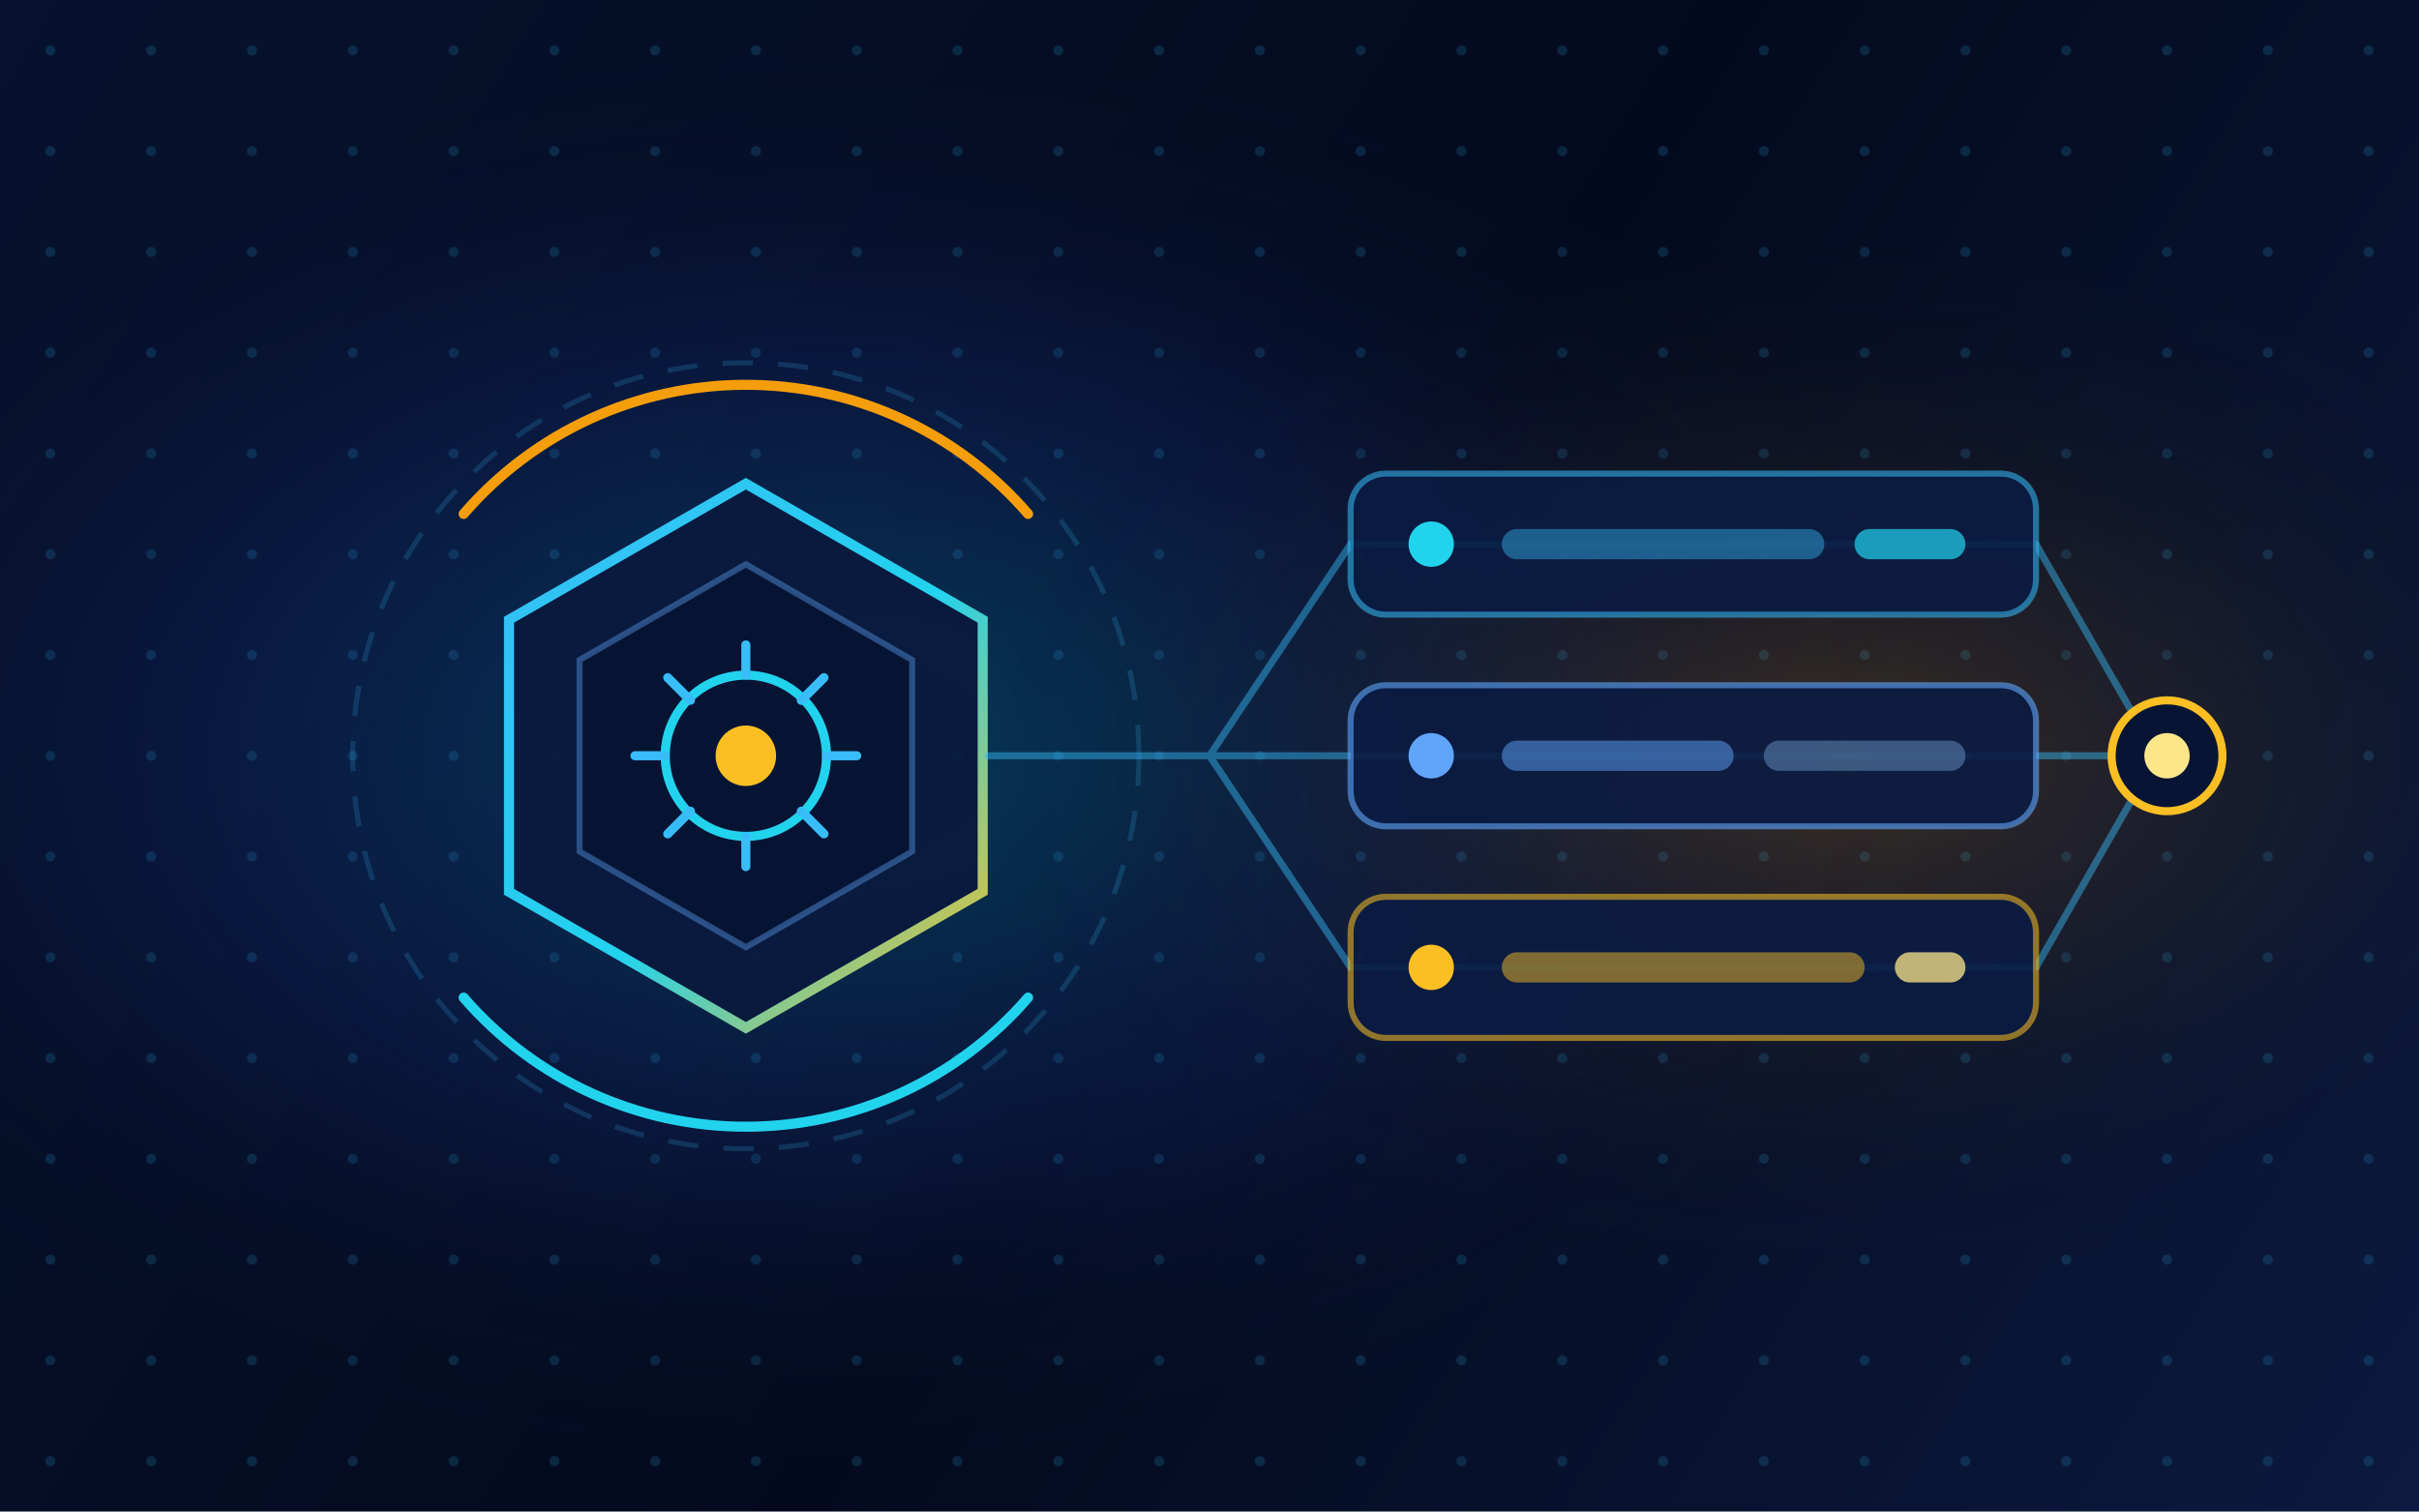
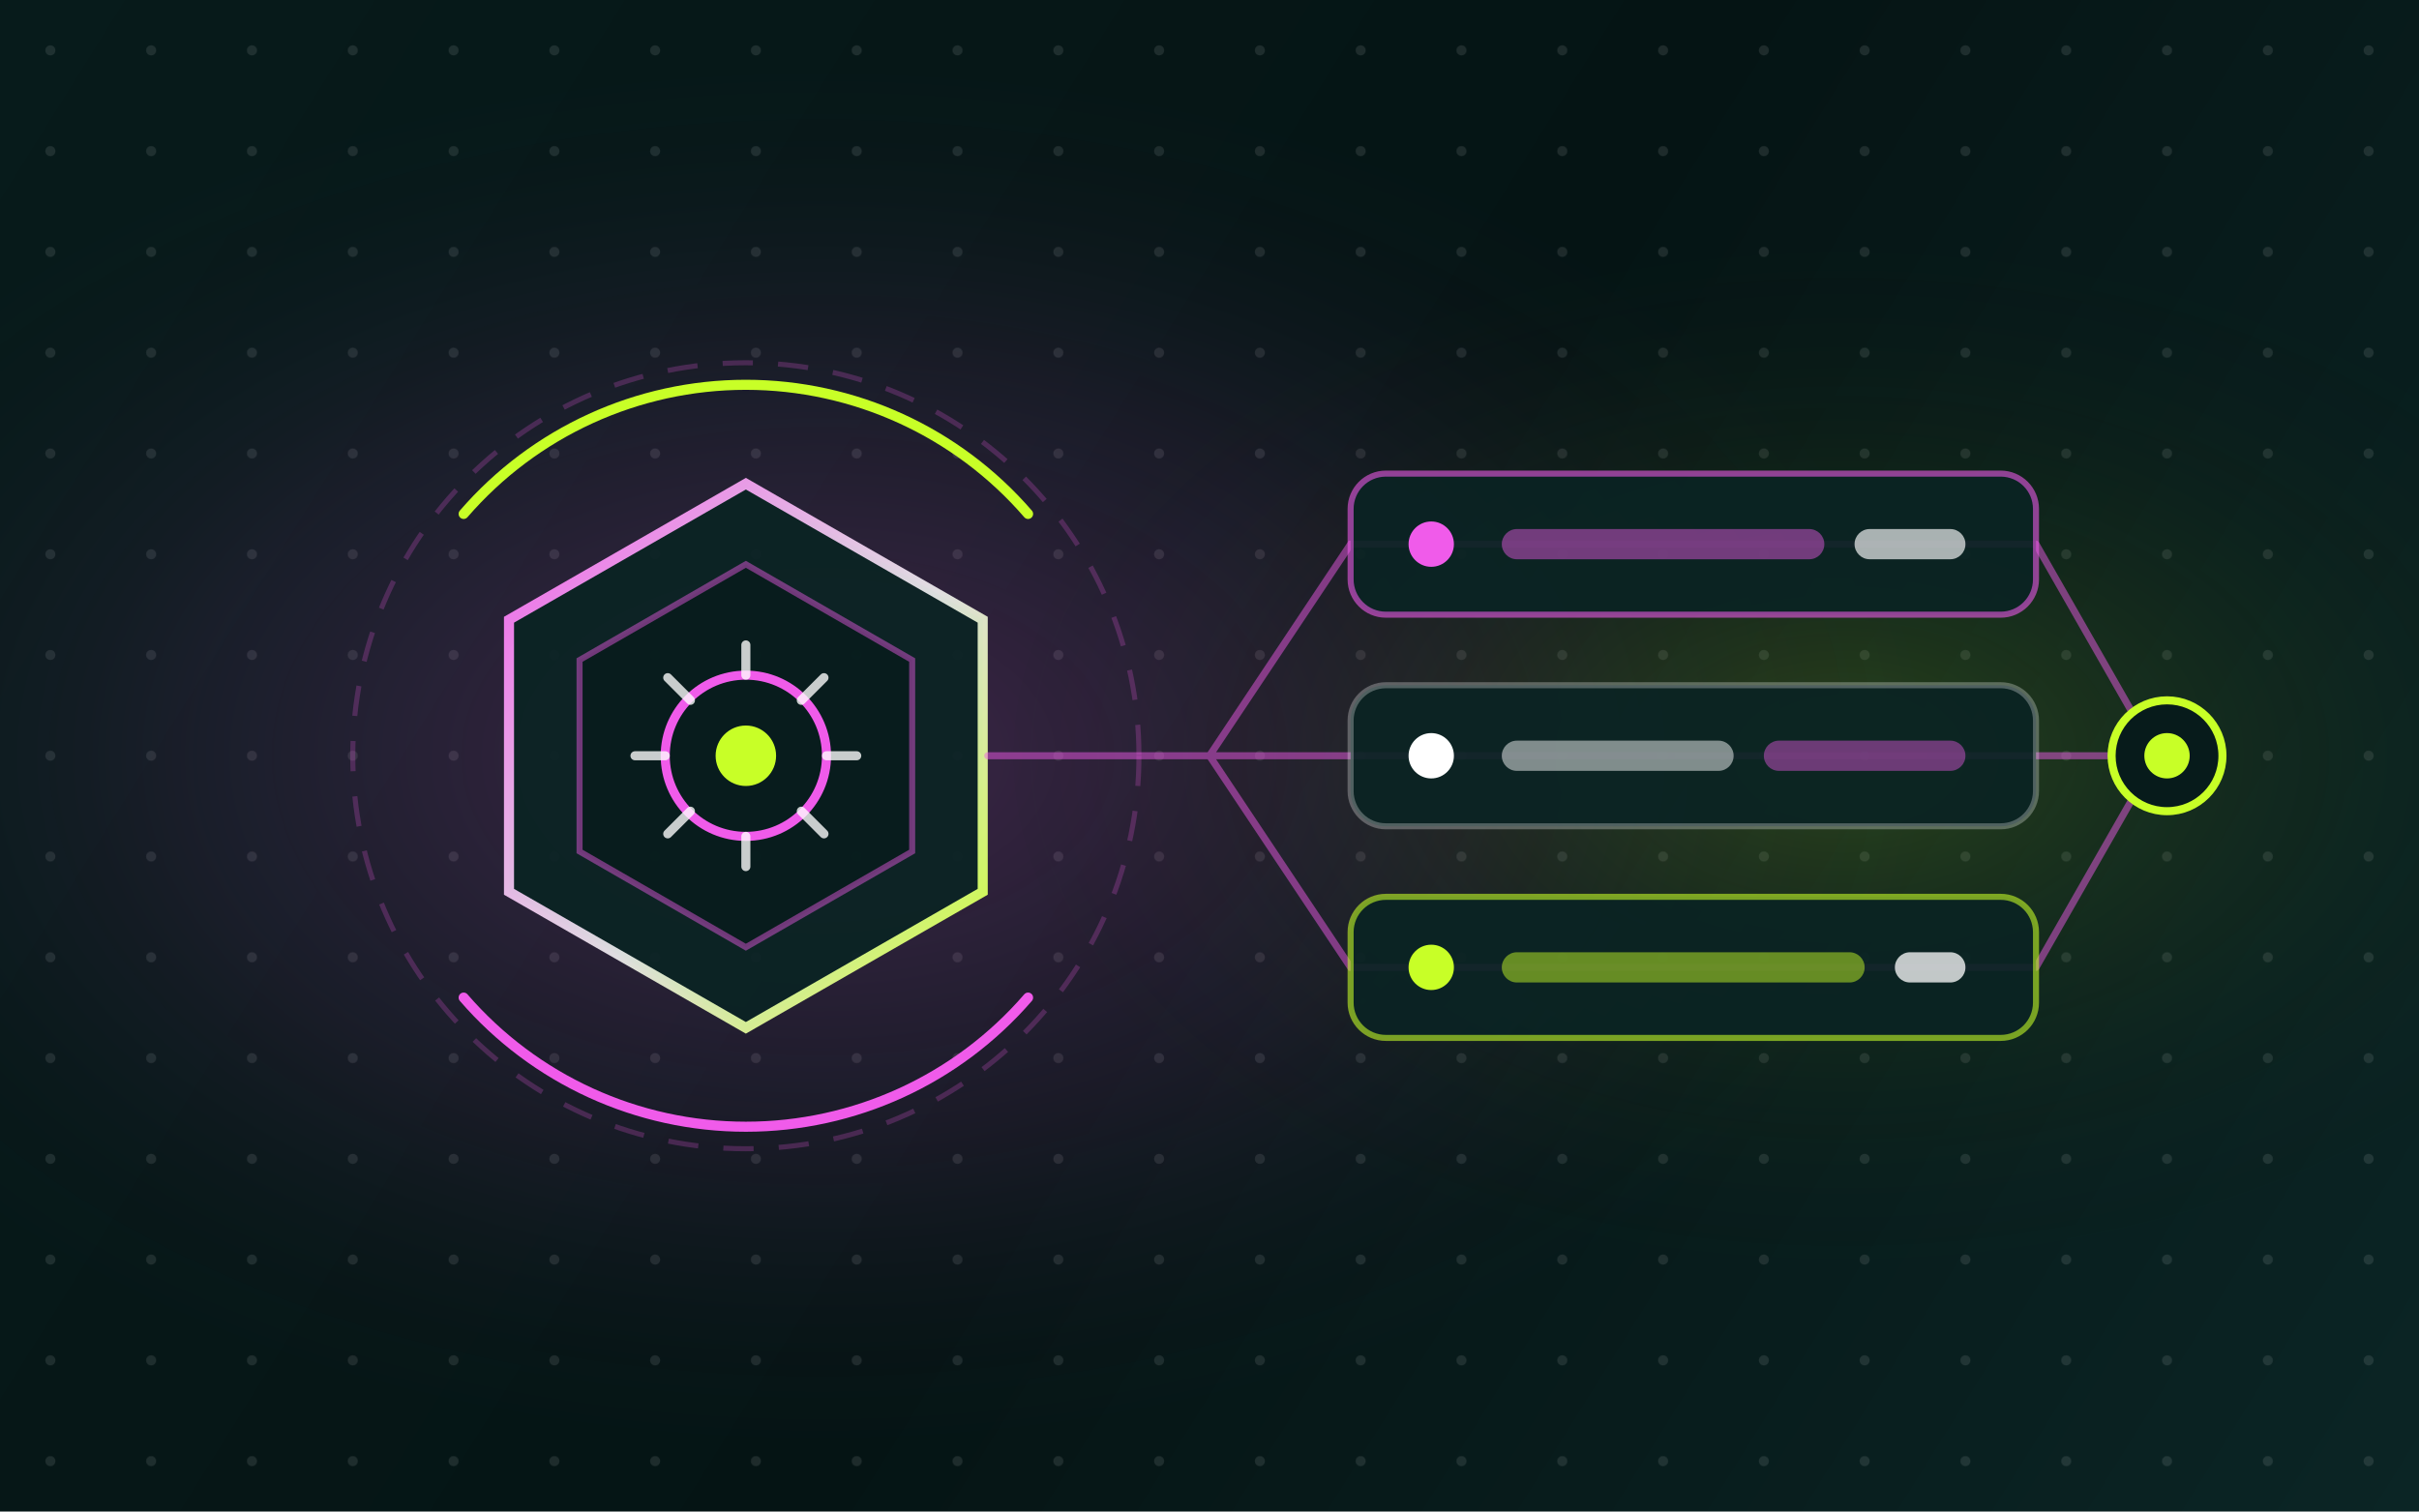
<svg xmlns="http://www.w3.org/2000/svg" viewBox="0 0 480 300" width="480" height="300" fill="none">
  <defs>
    <linearGradient id="bg02" x1="0" y1="0" x2="480" y2="300" gradientUnits="userSpaceOnUse">
-       <stop offset="0%" stop-color="#06122E" />
-       <stop offset="52%" stop-color="#040A1E" />
-       <stop offset="100%" stop-color="#0B1A3E" />
+       <stop offset="0%" stop-color="#071B1B" />
+       <stop offset="52%" stop-color="#051414" />
+       <stop offset="100%" stop-color="#0B2525" />
    </linearGradient>
-     <radialGradient id="glow02" cx="35%" cy="50%" r="48%">
-       <stop offset="0%" stop-color="#06B6D4" stop-opacity="0.3" />
-       <stop offset="55%" stop-color="#2563EB" stop-opacity="0.12" />
-       <stop offset="100%" stop-color="#040A1E" stop-opacity="0" />
+     <radialGradient id="glow02" cx="34%" cy="50%" r="48%">
+       <stop offset="0%" stop-color="#F05BEA" stop-opacity="0.24" />
+       <stop offset="55%" stop-color="#F05BEA" stop-opacity="0.08" />
+       <stop offset="100%" stop-color="#051414" stop-opacity="0" />
    </radialGradient>
-     <radialGradient id="amber02" cx="76%" cy="50%" r="36%">
-       <stop offset="0%" stop-color="#F59E0B" stop-opacity="0.22" />
-       <stop offset="100%" stop-color="#040A1E" stop-opacity="0" />
+     <radialGradient id="lime02" cx="76%" cy="50%" r="36%">
+       <stop offset="0%" stop-color="#C8FF27" stop-opacity="0.18" />
+       <stop offset="100%" stop-color="#051414" stop-opacity="0" />
    </radialGradient>
    <linearGradient id="rim02" x1="0" y1="0" x2="1" y2="1">
-       <stop offset="0%" stop-color="#38BDF8" />
-       <stop offset="55%" stop-color="#22D3EE" />
-       <stop offset="100%" stop-color="#FBBF24" />
+       <stop offset="0%" stop-color="#F05BEA" />
+       <stop offset="55%" stop-color="#FFFFFF" stop-opacity="0.85" />
+       <stop offset="100%" stop-color="#C8FF27" />
    </linearGradient>
    <pattern id="dots02" width="20" height="20" patternUnits="userSpaceOnUse">
-       <circle cx="10" cy="10" r="1" fill="#38BDF8" fill-opacity="0.16" />
+       <circle cx="10" cy="10" r="1" fill="#FFFFFF" fill-opacity="0.1" />
    </pattern>
  </defs>
  <rect width="480" height="300" fill="url(#bg02)" />
  <rect width="480" height="300" fill="url(#dots02)" />
  <rect width="480" height="300" fill="url(#glow02)" />
-   <rect width="480" height="300" fill="url(#amber02)" />
+   <rect width="480" height="300" fill="url(#lime02)" />
  <g transform="translate(148, 150)">
-     <circle cx="0" cy="0" r="78" stroke="#38BDF8" stroke-opacity="0.18" stroke-width="1" stroke-dasharray="6 5" />
-     <path d="M-56 -48 A74 74 0 0 1 56 -48" stroke="#F59E0B" stroke-width="2" stroke-linecap="round" />
-     <path d="M56 48 A74 74 0 0 1 -56 48" stroke="#22D3EE" stroke-width="2" stroke-linecap="round" />
-     <polygon points="0,-54 47,-27 47,27 0,54 -47,27 -47,-27" fill="#09193D" fill-opacity="0.92" stroke="url(#rim02)" stroke-width="2" />
-     <polygon points="0,-38 33,-19 33,19 0,38 -33,19 -33,-19" fill="#06122E" fill-opacity="0.65" stroke="#60A5FA" stroke-opacity="0.4" stroke-width="1.2" />
-     <circle cx="0" cy="0" r="16" stroke="#22D3EE" stroke-width="1.8" />
-     <path d="M0 -22V-16M0 16V22M-22 0H-16M16 0H22M-15.5 -15.5L-11 -11M11 11L15.5 15.5M15.5 -15.5L11 -11M-11 11L-15.5 15.5" stroke="#38BDF8" stroke-width="1.8" stroke-linecap="round" />
-     <circle cx="0" cy="0" r="6" fill="#FBBF24" />
+     <circle cx="0" cy="0" r="78" stroke="#F05BEA" stroke-opacity="0.22" stroke-width="1" stroke-dasharray="6 5" />
+     <path d="M-56 -48 A74 74 0 0 1 56 -48" stroke="#C8FF27" stroke-width="2" stroke-linecap="round" />
+     <path d="M56 48 A74 74 0 0 1 -56 48" stroke="#F05BEA" stroke-width="2" stroke-linecap="round" />
+     <polygon points="0,-54 47,-27 47,27 0,54 -47,27 -47,-27" fill="#0A2323" fill-opacity="0.92" stroke="url(#rim02)" stroke-width="2" />
+     <polygon points="0,-38 33,-19 33,19 0,38 -33,19 -33,-19" fill="#071B1B" fill-opacity="0.7" stroke="#F05BEA" stroke-opacity="0.45" stroke-width="1.2" />
+     <circle cx="0" cy="0" r="16" stroke="#F05BEA" stroke-width="1.8" />
+     <path d="M0 -22V-16M0 16V22M-22 0H-16M16 0H22M-15.5 -15.5L-11 -11M11 11L15.5 15.5M15.5 -15.5L11 -11M-11 11L-15.5 15.5" stroke="#FFFFFF" stroke-opacity="0.78" stroke-width="1.8" stroke-linecap="round" />
+     <circle cx="0" cy="0" r="6" fill="#C8FF27" />
  </g>
  <g transform="translate(226, 150)">
-     <path d="M-30 0 H14 M14 0 L42 -42 H178 M14 0 H178 M14 0 L42 42 H178 M178 -42 L202 0 M178 0 H202 M178 42 L202 0" stroke="#38BDF8" stroke-opacity="0.45" stroke-width="1.4" stroke-linecap="round" />
-     <rect x="42" y="-56" width="136" height="28" rx="7" fill="#0A1B42" fill-opacity="0.9" stroke="#38BDF8" stroke-opacity="0.55" stroke-width="1.2" />
-     <circle cx="58" cy="-42" r="4.5" fill="#22D3EE" />
-     <rect x="72" y="-45" width="64" height="6" rx="3" fill="#38BDF8" fill-opacity="0.42" />
-     <rect x="142" y="-45" width="22" height="6" rx="3" fill="#22D3EE" fill-opacity="0.7" />
-     <rect x="42" y="-14" width="136" height="28" rx="7" fill="#0A1B42" fill-opacity="0.9" stroke="#60A5FA" stroke-opacity="0.6" stroke-width="1.2" />
-     <circle cx="58" cy="0" r="4.5" fill="#60A5FA" />
-     <rect x="72" y="-3" width="46" height="6" rx="3" fill="#60A5FA" fill-opacity="0.5" />
-     <rect x="124" y="-3" width="40" height="6" rx="3" fill="#93C5FD" fill-opacity="0.35" />
-     <rect x="42" y="28" width="136" height="28" rx="7" fill="#0A1B42" fill-opacity="0.9" stroke="#FBBF24" stroke-opacity="0.55" stroke-width="1.2" />
-     <circle cx="58" cy="42" r="4.5" fill="#FBBF24" />
-     <rect x="72" y="39" width="72" height="6" rx="3" fill="#FBBF24" fill-opacity="0.48" />
-     <rect x="150" y="39" width="14" height="6" rx="3" fill="#FDE68A" fill-opacity="0.75" />
-     <circle cx="204" cy="0" r="11" fill="#081433" stroke="#FBBF24" stroke-width="1.6" />
-     <circle cx="204" cy="0" r="4.5" fill="#FDE68A" />
+     <path d="M-30 0 H14 M14 0 L42 -42 H178 M14 0 H178 M14 0 L42 42 H178 M178 -42 L202 0 M178 0 H202 M178 42 L202 0" stroke="#F05BEA" stroke-opacity="0.48" stroke-width="1.4" stroke-linecap="round" />
+     <rect x="42" y="-56" width="136" height="28" rx="7" fill="#0A2323" fill-opacity="0.92" stroke="#F05BEA" stroke-opacity="0.58" stroke-width="1.2" />
+     <circle cx="58" cy="-42" r="4.5" fill="#F05BEA" />
+     <rect x="72" y="-45" width="64" height="6" rx="3" fill="#F05BEA" fill-opacity="0.45" />
+     <rect x="142" y="-45" width="22" height="6" rx="3" fill="#FFFFFF" fill-opacity="0.65" />
+     <rect x="42" y="-14" width="136" height="28" rx="7" fill="#0A2323" fill-opacity="0.92" stroke="#FFFFFF" stroke-opacity="0.28" stroke-width="1.2" />
+     <circle cx="58" cy="0" r="4.5" fill="#FFFFFF" />
+     <rect x="72" y="-3" width="46" height="6" rx="3" fill="#FFFFFF" fill-opacity="0.48" />
+     <rect x="124" y="-3" width="40" height="6" rx="3" fill="#F05BEA" fill-opacity="0.42" />
+     <rect x="42" y="28" width="136" height="28" rx="7" fill="#0A2323" fill-opacity="0.92" stroke="#C8FF27" stroke-opacity="0.58" stroke-width="1.2" />
+     <circle cx="58" cy="42" r="4.5" fill="#C8FF27" />
+     <rect x="72" y="39" width="72" height="6" rx="3" fill="#C8FF27" fill-opacity="0.48" />
+     <rect x="150" y="39" width="14" height="6" rx="3" fill="#FFFFFF" fill-opacity="0.75" />
+     <circle cx="204" cy="0" r="11" fill="#071B1B" stroke="#C8FF27" stroke-width="1.6" />
+     <circle cx="204" cy="0" r="4.5" fill="#C8FF27" />
  </g>
</svg>
